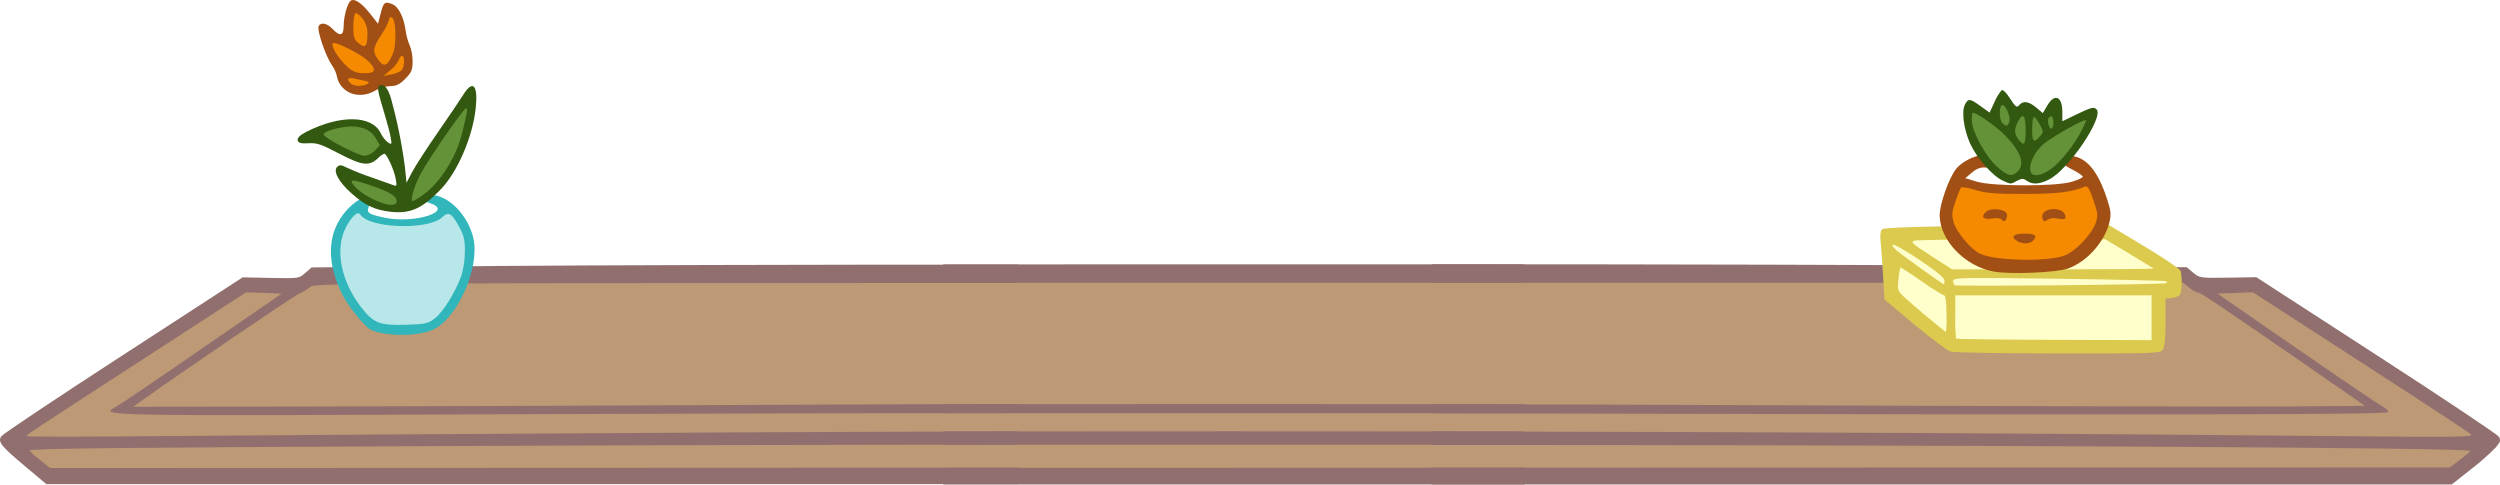
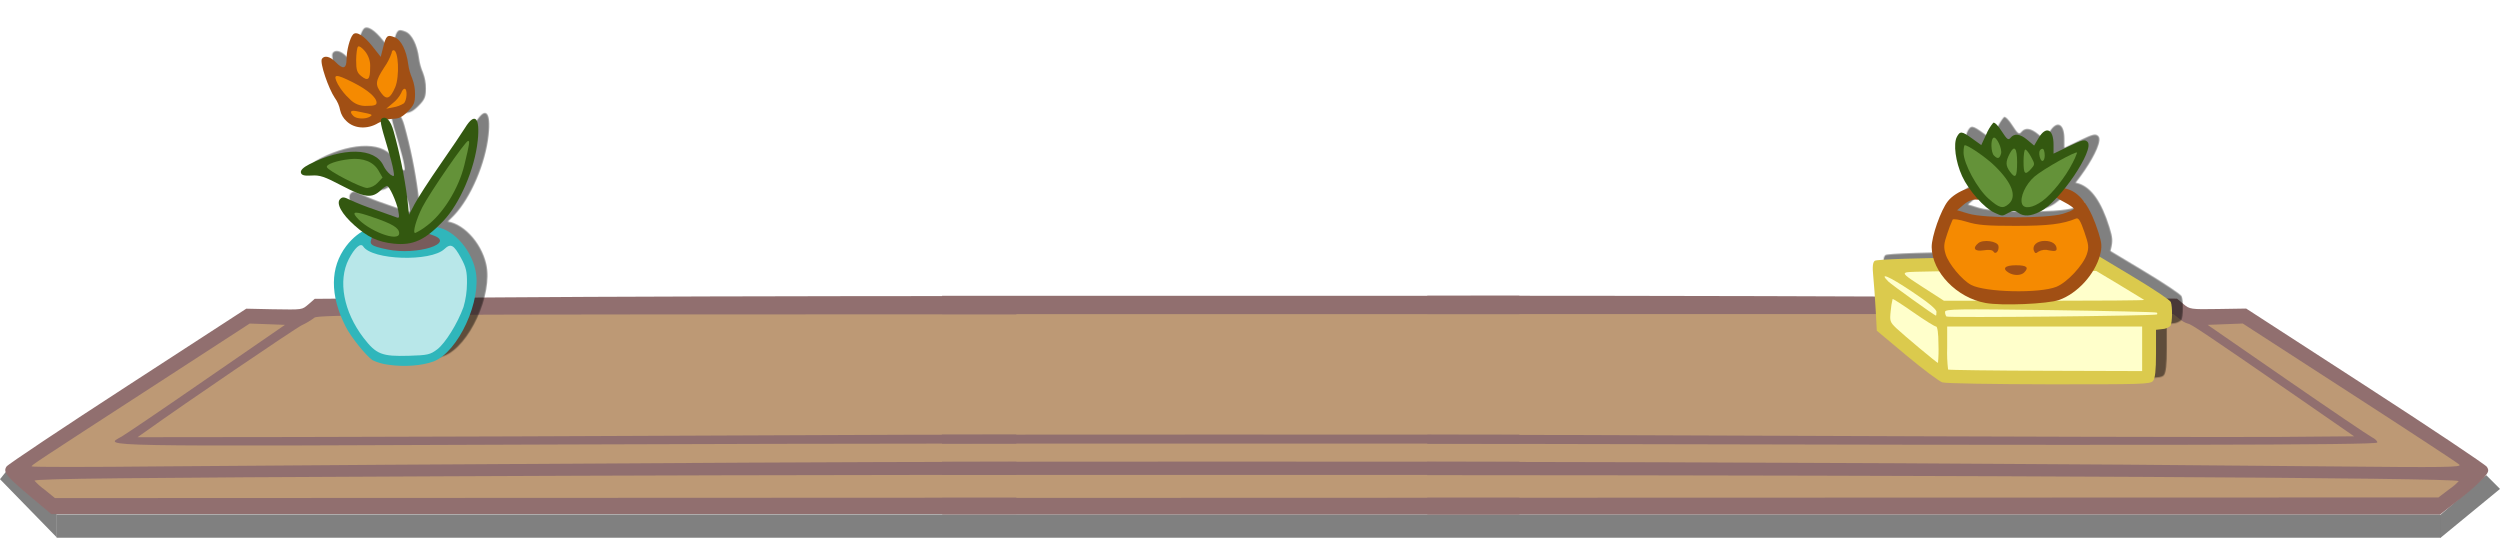
- <svg xmlns="http://www.w3.org/2000/svg" viewBox="0 0 834.41 161.69" version="1.1" id="svg92">
+ <svg xmlns="http://www.w3.org/2000/svg" viewBox="0 0 840.148 180.837" version="1.1" id="svg92" width="840.148" height="180.837">
  <defs id="defs4">
    <style id="style2">.cls-3n{fill:#dbca4d;}.cls-4n{fill:#ffffcb;}.cls-1{fill:#bd9975;}.cls-2{fill:#916f6f;}.cls-3{fill:#b8e7e9;}.cls-4{fill:#30b6bb;}.cls-5{fill:#a14f14;}.cls-6{fill:#f58a01;}.cls-7{fill:#335810;}.cls-8{fill:#649239;}</style>
+     <filter style="color-interpolation-filters:sRGB" id="filter1368">
+       <feFlood flood-opacity="0.498" flood-color="rgb(0,0,0)" result="flood" id="feFlood1358" />
+       <feComposite in="flood" in2="SourceGraphic" operator="in" result="composite1" id="feComposite1360" />
+       <feGaussianBlur in="composite1" stdDeviation="0" result="blur" id="feGaussianBlur1362" />
+       <feOffset dx="3.6" dy="-1.9" result="offset" id="feOffset1364" />
+       <feComposite in="SourceGraphic" in2="offset" operator="over" result="composite2" id="feComposite1366" />
+     </filter>
+     <filter style="color-interpolation-filters:sRGB" id="filter1404">
+       <feFlood flood-opacity="0.498" flood-color="rgb(0,0,0)" result="flood" id="feFlood1394" />
+       <feComposite in="flood" in2="SourceGraphic" operator="in" result="composite1" id="feComposite1396" />
+       <feGaussianBlur in="composite1" stdDeviation="0" result="blur" id="feGaussianBlur1398" />
+       <feOffset dx="3.6" dy="-1.9" result="offset" id="feOffset1400" />
+       <feComposite in="SourceGraphic" in2="offset" operator="over" result="composite2" id="feComposite1402" />
+     </filter>
  </defs>
-   <g id="Layer_2" data-name="Layer 2">
+   <g id="Layer_2" data-name="Layer 2" transform="translate(1.768304,11.17354)">
    <g id="_1st_Shelf" data-name="1st Shelf">
+       <g transform="translate(-0.4057593,-0.2257105)" id="g957">
+         <path id="path925-7" d="m 17.662,169.6 -19.025,-19.512 4.373,-5.458 14.651,15.828 z" style="fill:#000000;fill-opacity:0.498;stroke:none;stroke-width:1px;stroke-linecap:butt;stroke-linejoin:miter;stroke-opacity:1" />
+         <rect y="161.916" x="17.656" height="7.847" width="801.06" id="rect906" style="fill:#000000;fill-opacity:0.498;stroke:none;stroke-width:5.5;stroke-linecap:round;stroke-miterlimit:4;stroke-dasharray:none;stroke-opacity:1" />
+         <path id="path925" d="m 818.672,169.889 20.114,-16.531 -4.624,-4.624 -15.49,13.409 z" style="fill:#000000;fill-opacity:0.498;stroke:none;stroke-width:1px;stroke-linecap:butt;stroke-linejoin:miter;stroke-opacity:1" />
+       </g>
      <rect class="cls-1" x="328.879" y="91.074" width="156.848" height="68.406" id="rect6" style="fill:#bd9975" />
-       <path class="cls-1" d="M829.49,146.28,815.1,159.47l-100.4-.63v.64H477.88V90.42H714.7v.1l11.81-.1,3.94,3.08,19.19.52Z" id="path8" />
-       <path class="cls-1" d="M120.46,90.42H340.65v69.06H120.46v-.64l-103,.64L3,146.29,82.89,94l19.19-.52L106,90.43l14.44.12Z" id="path10" />
-       <path id="Left_Shelf_Outline" data-name="Left Shelf Outline" class="cls-2" d="M99.71,98.09a24.29,24.29,0,0,0,4.2-2.51c1.12-1,24-1.12,235.89-1.13V88.31c-74.85,0-142,.21-173.65.46L104,89.25,102,91c-2.42,2-1.63,1.91-12.33,1.75L81,92.56,41.18,118.41C19.25,132.64.92,144.87.43,145.6c-1.25,1.87-.12,3.28,8.18,10.23l6.87,5.76H339.8v-5.52l-323.1.14-3.52-2.86a21,21,0,0,1-3.37-3c.64-.65,30.8-1,137.66-1.46,58.75-.28,125.07-.44,192.33-.51V144c-31.83.05-62.17.15-90.16.3-42.22.23-85.51.48-121.24.71s-63.92.43-75.91.55c-24,.25-43.63.26-43.63,0,0-.46.51-.8,44-29l29.28-19,5.9.21L94,98,67.66,116.14c-14.45,10-27.29,18.68-28.53,19.39-6,3.43-12.52,3.31,148,2.67,43.13-.17,98.75-.29,152.65-.33v-3c-26.27,0-49.94.1-68.79.19-65.38.32-143.1.6-172.7.63l-53.83.06,2.84-2C59.73,124.81,97.42,99.19,99.71,98.09Z" />
-       <path id="Right_Shelf_Outline" data-name="Right Shelf Outline" class="cls-2" d="M833,149.34a81,81,0,0,1-8.28,7.29l-6.41,5.06H477.88V156.1L817.69,156l3.5-2.67a20.51,20.51,0,0,0,3.33-2.83c-1.14-1.14-163.41-1.93-346.64-2V144c104.83.14,214.56.68,304,1.57,38.42.38,43.78.3,42.84-.61-.6-.58-17.21-11.48-36.93-24.22L751.94,97.55,740.12,98l26.57,18.36c14.61,10.09,27.5,18.82,28.63,19.39s1.95,1.38,1.81,1.8c-.28.86-75.55,1-297.13.44l-22.12-.05v-3c35,0,69.5.13,99.88.26,88.5.37,172.32.57,186.25.46l25.33-.21-18.78-13c-30.95-21.36-36.15-24.84-37-24.84A7.93,7.93,0,0,1,730.69,96l-2.06-1.62H477.88V88.2c81.5,0,156.27.21,189.78.49l62.17.5L732,91c2.09,1.77,2.45,1.82,11.62,1.67l9.46-.15,40,25.9c22,14.24,40.38,26.52,40.89,27.29C834.73,146.92,834.6,147.41,833,149.34Z" />
+       <path class="cls-1" d="m 829.49,146.28 -14.39,13.19 -100.4,-0.63 v 0.64 H 477.88 V 90.42 H 714.7 v 0.1 l 11.81,-0.1 3.94,3.08 19.19,0.52 z" id="path8" style="fill:#bd9975" />
+       <path class="cls-1" d="m 120.46,90.42 h 220.19 v 69.06 H 120.46 v -0.64 l -103,0.64 L 3,146.29 82.89,94 l 19.19,-0.52 3.92,-3.05 14.44,0.12 z" id="path10" style="fill:#bd9975" />
+       <path id="Left_Shelf_Outline" data-name="Left Shelf Outline" class="cls-2" d="m 99.71,98.09 a 24.29,24.29 0 0 0 4.2,-2.51 c 1.12,-1 24,-1.12 235.89,-1.13 v -6.14 c -74.85,0 -142,0.21 -173.65,0.46 L 104,89.25 102,91 c -2.42,2 -1.63,1.91 -12.33,1.75 L 81,92.56 41.18,118.41 C 19.25,132.64 0.92,144.87 0.43,145.6 c -1.25,1.87 -0.12,3.28 8.18,10.23 l 6.87,5.76 H 339.8 v -5.52 l -323.1,0.14 -3.52,-2.86 a 21,21 0 0 1 -3.37,-3 c 0.64,-0.65 30.8,-1 137.66,-1.46 58.75,-0.28 125.07,-0.44 192.33,-0.51 V 144 c -31.83,0.05 -62.17,0.15 -90.16,0.3 -42.22,0.23 -85.51,0.48 -121.24,0.71 -35.73,0.23 -63.92,0.43 -75.91,0.55 -24,0.25 -43.63,0.26 -43.63,0 0,-0.46 0.51,-0.8 44,-29 l 29.28,-19 5.9,0.21 L 94,98 67.66,116.14 c -14.45,10 -27.29,18.68 -28.53,19.39 -6,3.43 -12.52,3.31 148,2.67 43.13,-0.17 98.75,-0.29 152.65,-0.33 v -3 c -26.27,0 -49.94,0.1 -68.79,0.19 -65.38,0.32 -143.1,0.6 -172.7,0.63 l -53.83,0.06 2.84,-2 C 59.73,124.81 97.42,99.19 99.71,98.09 Z" style="fill:#916f6f" />
+       <path id="Right_Shelf_Outline" data-name="Right Shelf Outline" class="cls-2" d="m 833,149.34 a 81,81 0 0 1 -8.28,7.29 l -6.41,5.06 H 477.88 v -5.59 l 339.81,-0.1 3.5,-2.67 a 20.51,20.51 0 0 0 3.33,-2.83 c -1.14,-1.14 -163.41,-1.93 -346.64,-2 V 144 c 104.83,0.14 214.56,0.68 304,1.57 38.42,0.38 43.78,0.3 42.84,-0.61 -0.6,-0.58 -17.21,-11.48 -36.93,-24.22 L 751.94,97.55 740.12,98 l 26.57,18.36 c 14.61,10.09 27.5,18.82 28.63,19.39 1.13,0.57 1.95,1.38 1.81,1.8 -0.28,0.86 -75.55,1 -297.13,0.44 l -22.12,-0.05 v -3 c 35,0 69.5,0.13 99.88,0.26 88.5,0.37 172.32,0.57 186.25,0.46 l 25.33,-0.21 -18.78,-13 c -30.95,-21.36 -36.15,-24.84 -37,-24.84 A 7.93,7.93 0 0 1 730.69,96 l -2.06,-1.62 H 477.88 V 88.2 c 81.5,0 156.27,0.21 189.78,0.49 l 62.17,0.5 L 732,91 c 2.09,1.77 2.45,1.82 11.62,1.67 l 9.46,-0.15 40,25.9 c 22,14.24 40.38,26.52 40.89,27.29 0.76,1.21 0.63,1.7 -0.97,3.63 z" style="fill:#916f6f" />
      <g id="Shelf_Middle" data-name="Shelf Middle">
-         <polygon class="cls-2" points="508.82 156.09 508.82 161.69 314.86 161.69 314.86 156.15 425.71 156.12 508.82 156.09" id="polygon14" />
-         <path class="cls-2" d="M508.82,144v4.43c-63.84,0-129.15,0-194,0V144C377,143.94,442.33,143.93,508.82,144Z" id="path16" />
-         <path class="cls-2" d="M508.82,134.9v3c-56.36,0-124.35,0-194,0v-3C374.65,134.85,442.17,134.85,508.82,134.9Z" id="path18" />
-         <path class="cls-2" d="M508.82,88.22v6.17h-194V88.24C378.21,88.21,444.7,88.21,508.82,88.22Z" id="path20" />
+         <polygon class="cls-2" points="508.82,161.69 314.86,161.69 314.86,156.15 425.71,156.12 508.82,156.09 " id="polygon14" style="fill:#916f6f" />
+         <path class="cls-2" d="m 508.82,144 v 4.43 c -63.84,0 -129.15,0 -194,0 V 144 c 62.18,-0.06 127.51,-0.07 194,0 z" id="path16" style="fill:#916f6f" />
+         <path class="cls-2" d="m 508.82,134.9 v 3 c -56.36,0 -124.35,0 -194,0 v -3 c 59.83,-0.05 127.35,-0.05 194,0 z" id="path18" style="fill:#916f6f" />
+         <path class="cls-2" d="m 508.82,88.22 v 6.17 h -194 v -6.15 c 63.39,-0.03 129.88,-0.03 194,-0.02 z" id="path20" style="fill:#916f6f" />
      </g>
-       <g id="Top_Flower_Pot" data-name="Top Flower Pot">
+       <g id="Top_Flower_Pot" data-name="Top Flower Pot" style="filter:url(#filter1368)">
+         <rect style="fill:#785b5b;fill-opacity:1;stroke:none;stroke-width:5.5;stroke-linecap:round;stroke-miterlimit:4;stroke-dasharray:none;stroke-opacity:1" id="rect1116" width="25.663" height="8.092" x="121.841" y="66.205" />
        <g id="Top_Shelf_Pot" data-name="Top Shelf Pot">
-           <path class="cls-3" d="M156.27,79c3.6,11.59-4.74,21.9-5.62,22.94a17.46,17.46,0,0,1-9.14,7.06c-2,.65-3.82.63-7.38.65-4.44,0-6.75,0-9.17-1-1.3-.58-3.48-1.85-6.5-6.58-3.5-5.49-8.91-14-6-23.34A20.58,20.58,0,0,1,117.92,70a47.41,47.41,0,0,0,7.7,3.2A46.22,46.22,0,0,0,133.75,75,50,50,0,0,0,151,70.36,21.34,21.34,0,0,1,156.27,79Z" id="path23" />
-           <path class="cls-4" d="M158,79.55c-1.7-7.61-8.22-14.35-14-14.46-3.79-.08-4.09,1.56-.49,2.73,8.25,2.66-5.09,6.94-15.12,4.84-5.63-1.18-6.24-1.67-5.14-4.09,2.33-5.11-4.23-2.88-8.66,2.94-5.47,7.2-5.54,16.53-.18,27.11,1.73,3.42,6.69,9.6,9,11.25a17.56,17.56,0,0,0,5.47,1.55c5.12.76,11.14.32,15-1.11C152.23,107.19,160.29,89.65,158,79.55ZM154,92c-2,5.55-6.12,12.16-8.81,14.21-2.35,1.79-3.23,2-9.51,2.18-9.13.26-11-.48-15.26-6-6.72-8.78-8.69-19.22-5-26.44,2-3.85,4-5.65,4.87-4.31,3,4.61,22.65,5.24,27.29.88,2.14-2,3.13-1.47,5.58,3,1.7,3.12,2.06,4.63,2,8.54A28.85,28.85,0,0,1,154,92Z" id="path25" />
+           <path class="cls-3" d="m 156.27,79 c 3.6,11.59 -4.74,21.9 -5.62,22.94 a 17.46,17.46 0 0 1 -9.14,7.06 c -2,0.65 -3.82,0.63 -7.38,0.65 -4.44,0 -6.75,0 -9.17,-1 -1.3,-0.58 -3.48,-1.85 -6.5,-6.58 -3.5,-5.49 -8.91,-14 -6,-23.34 a 20.58,20.58 0 0 1 5.46,-8.73 47.41,47.41 0 0 0 7.7,3.2 46.22,46.22 0 0 0 8.13,1.8 50,50 0 0 0 17.25,-4.64 21.34,21.34 0 0 1 5.27,8.64 z" id="path23" style="fill:#b8e7e9" />
+           <path class="cls-4" d="m 158,79.55 c -1.7,-7.61 -8.22,-14.35 -14,-14.46 -3.79,-0.08 -4.09,1.56 -0.49,2.73 8.25,2.66 -5.09,6.94 -15.12,4.84 -5.63,-1.18 -6.24,-1.67 -5.14,-4.09 2.33,-5.11 -4.23,-2.88 -8.66,2.94 -5.47,7.2 -5.54,16.53 -0.18,27.11 1.73,3.42 6.69,9.6 9,11.25 a 17.56,17.56 0 0 0 5.47,1.55 c 5.12,0.76 11.14,0.32 15,-1.11 8.35,-3.12 16.41,-20.66 14.12,-30.76 z M 154,92 c -2,5.55 -6.12,12.16 -8.81,14.21 -2.35,1.79 -3.23,2 -9.51,2.18 -9.13,0.26 -11,-0.48 -15.26,-6 -6.72,-8.78 -8.69,-19.22 -5,-26.44 2,-3.85 4,-5.65 4.87,-4.31 3,4.61 22.65,5.24 27.29,0.88 2.14,-2 3.13,-1.47 5.58,3 1.7,3.12 2.06,4.63 2,8.54 A 28.85,28.85 0 0 1 154,92 Z" id="path25" style="fill:#30b6bb" />
        </g>
        <g id="Flower">
-           <path class="cls-5" d="M136.76,15.19a18.36,18.36,0,0,1-1.35-4.82c-.58-4.57-2.41-8.21-4.53-9-2.5-1-2.89-.62-3.87,3.27l-.83,3.29-2.83-3.58C120.55.8,118-.79,116.89.39S114.7,5.9,114.7,8.67c0,3.3-1.2,3.62-3.7,1-1.77-1.87-3.8-2.34-4.59-1.06s2.24,10,4.31,13.07a10.25,10.25,0,0,1,1.82,4.19,7,7,0,0,0,2.11,3.64c2.6,2.6,7.06,2.88,10.69.66a11.27,11.27,0,0,1,4.93-1.43c2,0,3.16-.58,5-2.45,2.08-2.08,2.44-3,2.44-5.8A14.38,14.38,0,0,0,136.76,15.19Z" id="path28" />
-           <path class="cls-6" d="M118.55,4.49c.33-.33,1.38.37,2.34,1.56a7.82,7.82,0,0,1,1.73,5.53c0,4-.69,4.66-3,2.81-1.41-1.14-1.7-2.05-1.7-5.34C117.94,6.87,118.22,4.82,118.55,4.49Z" id="path30" />
-           <path class="cls-6" d="M122.59,28c-1.48.94-4.56.84-5.58-.18-1.43-1.42-1-2.07,1.11-1.62l3.75.78C123.26,27.31,123.41,27.52,122.59,28Z" id="path32" />
-           <path class="cls-6" d="M121.57,24.41a7.2,7.2,0,0,1-5.8-2.28,20.09,20.09,0,0,1-4-5c-1.81-3.53-.89-3.63,5.2-.55,4.81,2.43,7.81,5,7.81,6.75C124.78,24.13,124,24.41,121.57,24.41Z" id="path34" />
-           <path class="cls-6" d="M126.35,20.1c-2.1-2.84-2-4,1-8.62a19.43,19.43,0,0,0,2.5-4.86c0-.51.29-.93.64-.93,1.67,0,2.07,8.82.56,12.44C129.38,22,128.16,22.56,126.35,20.1Z" id="path36" />
-           <path class="cls-6" d="M133.9,23.59a9.77,9.77,0,0,1-3.42,1.29l-2.46.48,2.31-1.95a10.2,10.2,0,0,0,2.74-3.36c.25-.77.75-1.4,1.12-1.4C135.23,18.65,135,22.69,133.9,23.59Z" id="path38" />
-           <path class="cls-7" d="M154.54,31.75c-.89,1.45-4.65,7-8.36,12.35s-7.58,11.34-8.62,13.32L135.68,61l-.55-5.4a165.79,165.79,0,0,0-4.65-22.79c-1-3.52-2.46-5.07-3.93-4.17-.74.46-.46,1.91,1.88,9.68.9,3,1.82,6.45,2,7.74.38,2.14.31,2.26-.93,1.49a8.78,8.78,0,0,1-2.44-3.12c-2.87-6-13.51-6.2-24.87-.4-2.09,1.07-3,2-2.84,2.79s.9,1.18,3.53,1c2.82-.2,4.32.3,10.38,3.48,7.68,4,9.92,4.28,13,1.42a6.09,6.09,0,0,1,2-1.43c.8,0,3.23,5.3,3.79,8.25.47,2.54.4,2.74-.84,2.23-.75-.3-4-1.45-7.15-2.54A80.23,80.23,0,0,1,115.88,56c-2-1-2.56-1.08-3.36-.27-1.41,1.42.52,5,4.81,8.81,4.47,4,7.88,5.61,13.25,6.17,6.44.67,10.45-1.16,16.6-7.59,5.61-5.87,10.6-17.51,11.6-27.05C159.6,28.27,157.81,26.45,154.54,31.75Z" id="path40" />
-           <path class="cls-8" d="M132.38,67.23c0,3.16-10.53-.82-14.37-5.44-1.67-2-.31-2,5.43,0C130.16,64.06,132.38,65.42,132.38,67.23Z" id="path42" />
-           <path class="cls-8" d="M154.29,44.27c-1.93,8-7.3,16.6-12.79,20.55a19.34,19.34,0,0,1-3.75,2.32c-.94,0,.35-4.62,2.42-8.69,2.5-4.89,14.48-22.27,15.36-22.27C156.17,36.18,156.05,37,154.29,44.27Z" id="path44" />
-           <path class="cls-8" d="M126.79,48.5l-1.65,1.76A5.56,5.56,0,0,1,121.63,52c-2,0-13.14-5.77-13.55-7-.32-.94,3.26-2.2,7.61-2.69,4.53-.5,8,.86,9.72,3.8Z" id="path46" />
+           <path class="cls-5" d="m 136.76,15.19 a 18.36,18.36 0 0 1 -1.35,-4.82 c -0.58,-4.57 -2.41,-8.21 -4.53,-9 -2.5,-1 -2.89,-0.62 -3.87,3.27 l -0.83,3.29 -2.83,-3.58 c -2.8,-3.55 -5.35,-5.14 -6.46,-3.96 -1.11,1.18 -2.19,5.51 -2.19,8.28 0,3.3 -1.2,3.62 -3.7,1 -1.77,-1.87 -3.8,-2.34 -4.59,-1.06 -0.79,1.28 2.24,10 4.31,13.07 a 10.25,10.25 0 0 1 1.82,4.19 7,7 0 0 0 2.11,3.64 c 2.6,2.6 7.06,2.88 10.69,0.66 a 11.27,11.27 0 0 1 4.93,-1.43 c 2,0 3.16,-0.58 5,-2.45 2.08,-2.08 2.44,-3 2.44,-5.8 a 14.38,14.38 0 0 0 -0.95,-5.3 z" id="path28" style="fill:#a14f14" />
+           <path class="cls-6" d="m 118.55,4.49 c 0.33,-0.33 1.38,0.37 2.34,1.56 a 7.82,7.82 0 0 1 1.73,5.53 c 0,4 -0.69,4.66 -3,2.81 -1.41,-1.14 -1.7,-2.05 -1.7,-5.34 0.02,-2.18 0.3,-4.23 0.63,-4.56 z" id="path30" style="fill:#f58a01" />
+           <path class="cls-6" d="m 122.59,28 c -1.48,0.94 -4.56,0.84 -5.58,-0.18 -1.43,-1.42 -1,-2.07 1.11,-1.62 l 3.75,0.78 c 1.39,0.33 1.54,0.54 0.72,1.02 z" id="path32" style="fill:#f58a01" />
+           <path class="cls-6" d="m 121.57,24.41 a 7.2,7.2 0 0 1 -5.8,-2.28 20.09,20.09 0 0 1 -4,-5 c -1.81,-3.53 -0.89,-3.63 5.2,-0.55 4.81,2.43 7.81,5 7.81,6.75 0,0.8 -0.78,1.08 -3.21,1.08 z" id="path34" style="fill:#f58a01" />
+           <path class="cls-6" d="m 126.35,20.1 c -2.1,-2.84 -2,-4 1,-8.62 a 19.43,19.43 0 0 0 2.5,-4.86 c 0,-0.51 0.29,-0.93 0.64,-0.93 1.67,0 2.07,8.82 0.56,12.44 -1.67,3.87 -2.89,4.43 -4.7,1.97 z" id="path36" style="fill:#f58a01" />
+           <path class="cls-6" d="m 133.9,23.59 a 9.77,9.77 0 0 1 -3.42,1.29 l -2.46,0.48 2.31,-1.95 a 10.2,10.2 0 0 0 2.74,-3.36 c 0.25,-0.77 0.75,-1.4 1.12,-1.4 1.04,0 0.81,4.04 -0.29,4.94 z" id="path38" style="fill:#f58a01" />
+           <path class="cls-7" d="m 154.54,31.75 c -0.89,1.45 -4.65,7 -8.36,12.35 -3.71,5.35 -7.58,11.34 -8.62,13.32 l -1.88,3.58 -0.55,-5.4 a 165.79,165.79 0 0 0 -4.65,-22.79 c -1,-3.52 -2.46,-5.07 -3.93,-4.17 -0.74,0.46 -0.46,1.91 1.88,9.68 0.9,3 1.82,6.45 2,7.74 0.38,2.14 0.31,2.26 -0.93,1.49 a 8.78,8.78 0 0 1 -2.44,-3.12 c -2.87,-6 -13.51,-6.2 -24.87,-0.4 -2.09,1.07 -3,2 -2.84,2.79 0.16,0.79 0.9,1.18 3.53,1 2.82,-0.2 4.32,0.3 10.38,3.48 7.68,4 9.92,4.28 13,1.42 a 6.09,6.09 0 0 1 2,-1.43 c 0.8,0 3.23,5.3 3.79,8.25 0.47,2.54 0.4,2.74 -0.84,2.23 -0.75,-0.3 -4,-1.45 -7.15,-2.54 A 80.23,80.23 0 0 1 115.88,56 c -2,-1 -2.56,-1.08 -3.36,-0.27 -1.41,1.42 0.52,5 4.81,8.81 4.47,4 7.88,5.61 13.25,6.17 6.44,0.67 10.45,-1.16 16.6,-7.59 5.61,-5.87 10.6,-17.51 11.6,-27.05 0.82,-7.8 -0.97,-9.62 -4.24,-4.32 z" id="path40" style="fill:#335810" />
+           <path class="cls-8" d="m 132.38,67.23 c 0,3.16 -10.53,-0.82 -14.37,-5.44 -1.67,-2 -0.31,-2 5.43,0 6.72,2.27 8.94,3.63 8.94,5.44 z" id="path42" style="fill:#649239" />
+           <path class="cls-8" d="m 154.29,44.27 c -1.93,8 -7.3,16.6 -12.79,20.55 a 19.34,19.34 0 0 1 -3.75,2.32 c -0.94,0 0.35,-4.62 2.42,-8.69 2.5,-4.89 14.48,-22.27 15.36,-22.27 0.64,0 0.52,0.82 -1.24,8.09 z" id="path44" style="fill:#649239" />
+           <path class="cls-8" d="m 126.79,48.5 -1.65,1.76 A 5.56,5.56 0 0 1 121.63,52 c -2,0 -13.14,-5.77 -13.55,-7 -0.32,-0.94 3.26,-2.2 7.61,-2.69 4.53,-0.5 8,0.86 9.72,3.8 z" id="path46" style="fill:#649239" />
        </g>
      </g>
-       <g id="Middle_Box" data-name="Middle Box" transform="translate(0,30.08061)">
-         <path class="cls-3n" d="m 727.75,60.24 c -0.24,-0.63 -5.86,-4.4 -12.49,-8.37 l -12,-7.21 -37,0.48 c -24.15,0.32 -37.35,0.75 -38,1.25 -0.65,0.5 -0.84,1.92 -0.51,5.12 0.24,2.4 0.62,7.52 0.82,11.37 l 0.38,7 10,8.36 c 5.52,4.6 10.92,8.63 12,9 1.08,0.37 17.25,0.62 35.91,0.66 30.81,0 34,0 34.92,-1.14 0.7,-0.85 1,-3.47 1,-9.18 v -8 l 2.15,-0.25 a 4.35,4.35 0 0 0 2.69,-1.08 c 0.67,-1.03 0.74,-6.42 0.13,-8.01 z" id="path50" style="fill:#dbca4d" />
-         <path class="cls-4n" d="m 640.65,56.66 c 5.62,3.75 8.35,6 8.35,6.89 0,0.73 -0.09,1.3 -0.18,1.27 -0.74,-0.22 -14.88,-10.38 -16,-11.47 -3.29,-3.28 0.07,-1.86 7.83,3.31 z" id="path52" style="fill:#ffffcb" />
-         <path class="cls-4n" d="m 649.51,80.72 c -0.35,0 -11.55,-9.36 -14,-11.68 -2.15,-2.06 -2.27,-2.43 -1.88,-5.88 a 24.51,24.51 0 0 1 0.63,-3.93 c 0.11,-0.14 3.27,1.89 7,4.5 3.73,2.61 7.17,4.75 7.61,4.75 0.44,0 0.8,2.12 0.8,6.12 a 46.2,46.2 0 0 1 -0.16,6.12 z" id="path54" style="fill:#ffffcb" />
-         <path class="cls-4n" d="m 644.42,55.25 c -6.24,-4 -6.9,-4.62 -5.4,-5 0.93,-0.25 15.63,-0.46 32.66,-0.46 h 31 l 7.92,4.75 c 4.35,2.61 8.05,4.88 8.22,5 0,0.16 -15,0.28 -33.48,0.28 h -33.82 z" id="path56" style="fill:#ffffcb" />
-         <path class="cls-4n" d="m 718.12,83.45 -32.46,-0.1 C 667.81,83.29 653.07,83.1 652.9,82.94 a 48.7,48.7 0 0 1 -0.3,-7.38 v -7.08 h 65.52 z" id="path58" style="fill:#ffffcb" />
-         <path class="cls-4n" d="m 723.1,64.42 c -0.57,0.48 -70.27,1.17 -70.75,0.69 a 2.57,2.57 0 0 1 -0.47,-1.55 c 0,-1 4.23,-1 35.4,-0.6 19.47,0.27 35.56,0.64 35.76,0.84 a 0.43,0.43 0 0 1 0.06,0.62 z" id="path60" style="fill:#ffffcb" />
-       </g>
-       <g id="Middle_Plant_Pot" data-name="Middle Plant Pot" transform="translate(0,30.08061)">
-         <g id="Middle_Shelf_Pot" data-name="Middle Shelf Pot">
-           <path class="cls-5" d="m 703.48,37 c -2.67,-8.53 -6,-13.24 -10.22,-14.64 -1.72,-0.57 -2.78,-0.56 -3.88,0 -2.12,1.13 -1.51,2.21 2.4,4.22 1.85,0.95 3.36,2 3.36,2.33 0,0.33 -1.67,1.09 -3.73,1.7 -5.33,1.58 -26.18,1.55 -31.58,-0.05 l -3.89,-1.16 2,-1.72 c 1.76,-1.52 3.25,-2.06 4.94,-1.82 0.73,0.1 1.47,-2.65 1,-3.5 -1.25,-2 -8.34,0.53 -11.05,4 -2.37,3 -5.5,11.89 -5.44,15.47 0.12,8.36 8.45,17 18.09,18.73 5.39,1 20.9,0.33 24.71,-1 6.22,-2.22 12,-8.6 13.77,-15.07 0.7,-2.83 0.64,-3.89 -0.48,-7.49 z" id="path63" style="fill:#a14f14" />
-           <path class="cls-6" d="m 699.52,44.21 c -1.22,3.68 -6.65,9.49 -10.23,10.92 -5.68,2.27 -23.77,1.88 -28.6,-0.62 -3.05,-1.58 -7.64,-7.09 -8.62,-10.35 -0.71,-2.39 -0.63,-3.43 0.56,-6.89 a 46.08,46.08 0 0 1 1.8,-4.71 c 0.21,-0.35 2.36,0 4.78,0.73 3.57,1.11 6.61,1.36 16.38,1.36 11,0 15.8,-0.59 20.3,-2.45 0.84,-0.35 1.49,0.67 2.8,4.46 1.49,4.34 1.59,5.24 0.83,7.55 z" id="path65" style="fill:#f58a01" />
-           <path class="cls-5" d="m 678.44,50.35 c -1.05,1 -3.36,1.09 -5.08,0.09 -2.44,-1.43 -1.42,-2.55 2.34,-2.55 3.76,0 4.45,0.75 2.74,2.46 z" id="path67" style="fill:#a14f14" />
-           <path class="cls-5" d="m 668.14,43.28 c -0.35,-0.56 -1.5,-0.7 -3.33,-0.41 -3,0.47 -3.83,-0.69 -1.76,-2.41 1.62,-1.35 6.47,-0.68 6.78,0.93 0.31,1.61 -0.95,3.1 -1.69,1.89 z" id="path69" style="fill:#a14f14" />
-           <path class="cls-5" d="m 689.38,42.39 c 0,0.72 -0.65,0.85 -2.52,0.5 a 4.59,4.59 0 0 0 -3.59,0.41 c -0.86,0.71 -1.16,0.65 -1.52,-0.29 -0.67,-1.75 1,-3.31 3.62,-3.31 2.41,0 4.01,1.07 4.01,2.69 z" id="path71" style="fill:#a14f14" />
+       <g id="g1392" style="filter:url(#filter1404)">
+         <g transform="translate(0,30.08061)" data-name="Middle Box" id="Middle_Box">
+           <path style="fill:#dbca4d" id="path50" d="m 727.75,60.24 c -0.24,-0.63 -5.86,-4.4 -12.49,-8.37 l -12,-7.21 -37,0.48 c -24.15,0.32 -37.35,0.75 -38,1.25 -0.65,0.5 -0.84,1.92 -0.51,5.12 0.24,2.4 0.62,7.52 0.82,11.37 l 0.38,7 10,8.36 c 5.52,4.6 10.92,8.63 12,9 1.08,0.37 17.25,0.62 35.91,0.66 30.81,0 34,0 34.92,-1.14 0.7,-0.85 1,-3.47 1,-9.18 v -8 l 2.15,-0.25 a 4.35,4.35 0 0 0 2.69,-1.08 c 0.67,-1.03 0.74,-6.42 0.13,-8.01 z" class="cls-3n" />
+           <path style="fill:#ffffcb" id="path52" d="m 640.65,56.66 c 5.62,3.75 8.35,6 8.35,6.89 0,0.73 -0.09,1.3 -0.18,1.27 -0.74,-0.22 -14.88,-10.38 -16,-11.47 -3.29,-3.28 0.07,-1.86 7.83,3.31 z" class="cls-4n" />
+           <path style="fill:#ffffcb" id="path54" d="m 649.51,80.72 c -0.35,0 -11.55,-9.36 -14,-11.68 -2.15,-2.06 -2.27,-2.43 -1.88,-5.88 a 24.51,24.51 0 0 1 0.63,-3.93 c 0.11,-0.14 3.27,1.89 7,4.5 3.73,2.61 7.17,4.75 7.61,4.75 0.44,0 0.8,2.12 0.8,6.12 a 46.2,46.2 0 0 1 -0.16,6.12 z" class="cls-4n" />
+           <path style="fill:#ffffcb" id="path56" d="m 644.42,55.25 c -6.24,-4 -6.9,-4.62 -5.4,-5 0.93,-0.25 15.63,-0.46 32.66,-0.46 h 31 l 7.92,4.75 c 4.35,2.61 8.05,4.88 8.22,5 0,0.16 -15,0.28 -33.48,0.28 h -33.82 z" class="cls-4n" />
+           <path style="fill:#ffffcb" id="path58" d="m 718.12,83.45 -32.46,-0.1 C 667.81,83.29 653.07,83.1 652.9,82.94 a 48.7,48.7 0 0 1 -0.3,-7.38 v -7.08 h 65.52 z" class="cls-4n" />
+           <path style="fill:#ffffcb" id="path60" d="m 723.1,64.42 c -0.57,0.48 -70.27,1.17 -70.75,0.69 a 2.57,2.57 0 0 1 -0.47,-1.55 c 0,-1 4.23,-1 35.4,-0.6 19.47,0.27 35.56,0.64 35.76,0.84 a 0.43,0.43 0 0 1 0.06,0.62 z" class="cls-4n" />
        </g>
-         <g id="Plant">
-           <path class="cls-7" d="m 699.76,6.42 c -0.9,-0.89 -1.73,-0.69 -6.23,1.47 l -5.19,2.49 V 7.31 c 0,-5.22 -2.54,-6.36 -5,-2.22 l -1.52,2.58 -2.21,-1.86 c -2.5,-2.1 -4.38,-2.36 -5.7,-0.78 -0.76,0.93 -1.19,0.61 -3,-2.19 C 669.76,1 668.55,-0.24 668.09,0 a 15,15 0 0 0 -2.41,4 l -1.62,3.5 -3,-2.15 c -3.54,-2.57 -4.12,-2.64 -5.2,-0.61 -1.25,2.33 -0.45,8.38 1.76,13.21 2.21,4.83 7.5,10.77 10.9,12.29 2.69,1.22 2.51,1.21 4.74,0 1.56,-0.81 2.07,-0.81 3.2,0 1.84,1.34 4.23,1.22 7.4,-0.4 6.48,-3.2 18.43,-20.84 15.9,-23.42 z" id="path74" style="fill:#335810" />
-           <path class="cls-8" d="m 668.14,5.05 c 1,-0.62 3.07,3.77 2.54,5.42 -0.53,1.65 -1.14,1.76 -2.36,0.54 -1.03,-1.01 -1.16,-5.35 -0.18,-5.96 z" id="path76" style="fill:#649239" />
-           <path class="cls-8" d="m 673.34,27.24 c -2,1.79 -3.2,1.48 -6.83,-1.72 -3.83,-3.38 -8.41,-11.84 -8.41,-15.54 0,-1.34 0.18,-2.43 0.41,-2.43 1.17,0 7.21,4.14 10,6.88 5.88,5.69 7.61,10.29 4.83,12.81 z" id="path78" style="fill:#649239" />
-           <path class="cls-8" d="m 673.76,16.52 c -1.55,-2.07 -1.59,-3.38 -0.15,-6.15 1.57,-3 2.49,-2 2.49,2.94 0,4.94 -0.56,5.6 -2.34,3.21 z" id="path80" style="fill:#649239" />
-           <path class="cls-8" d="m 678.86,9 c 0.34,0 1.21,1.12 1.95,2.49 1.3,2.42 1.3,2.52 0,4 -2.06,2.28 -2.55,1.8 -2.55,-2.49 0,-2.23 0.27,-4 0.6,-4 z" id="path82" style="fill:#649239" />
-           <path class="cls-8" d="m 694.73,13.52 c -2.36,4.7 -6.91,10.43 -10.15,12.78 -3.24,2.35 -6.13,2.76 -6.81,1 -0.84,-2.21 1.18,-6.65 4.19,-9.23 3.01,-2.58 14.3,-8.86 14.3,-8 a 22.48,22.48 0 0 1 -1.53,3.45 z" id="path84" style="fill:#649239" />
-           <path class="cls-8" d="m 683.7,11.45 c -0.32,-1.29 -0.17,-2.16 0.45,-2.55 0.62,-0.39 1,-0.05 1.18,1.28 0.34,2.67 -1.01,3.72 -1.63,1.27 z" id="path86" style="fill:#649239" />
+         <g transform="translate(0,30.08061)" data-name="Middle Plant Pot" id="Middle_Plant_Pot">
+           <g data-name="Middle Shelf Pot" id="Middle_Shelf_Pot">
+             <path style="fill:#a14f14" id="path63" d="m 703.48,37 c -2.67,-8.53 -6,-13.24 -10.22,-14.64 -1.72,-0.57 -2.78,-0.56 -3.88,0 -2.12,1.13 -1.51,2.21 2.4,4.22 1.85,0.95 3.36,2 3.36,2.33 0,0.33 -1.67,1.09 -3.73,1.7 -5.33,1.58 -26.18,1.55 -31.58,-0.05 l -3.89,-1.16 2,-1.72 c 1.76,-1.52 3.25,-2.06 4.94,-1.82 0.73,0.1 1.47,-2.65 1,-3.5 -1.25,-2 -8.34,0.53 -11.05,4 -2.37,3 -5.5,11.89 -5.44,15.47 0.12,8.36 8.45,17 18.09,18.73 5.39,1 20.9,0.33 24.71,-1 6.22,-2.22 12,-8.6 13.77,-15.07 0.7,-2.83 0.64,-3.89 -0.48,-7.49 z" class="cls-5" />
+             <path style="fill:#f58a01" id="path65" d="m 699.52,44.21 c -1.22,3.68 -6.65,9.49 -10.23,10.92 -5.68,2.27 -23.77,1.88 -28.6,-0.62 -3.05,-1.58 -7.64,-7.09 -8.62,-10.35 -0.71,-2.39 -0.63,-3.43 0.56,-6.89 a 46.08,46.08 0 0 1 1.8,-4.71 c 0.21,-0.35 2.36,0 4.78,0.73 3.57,1.11 6.61,1.36 16.38,1.36 11,0 15.8,-0.59 20.3,-2.45 0.84,-0.35 1.49,0.67 2.8,4.46 1.49,4.34 1.59,5.24 0.83,7.55 z" class="cls-6" />
+             <path style="fill:#a14f14" id="path67" d="m 678.44,50.35 c -1.05,1 -3.36,1.09 -5.08,0.09 -2.44,-1.43 -1.42,-2.55 2.34,-2.55 3.76,0 4.45,0.75 2.74,2.46 z" class="cls-5" />
+             <path style="fill:#a14f14" id="path69" d="m 668.14,43.28 c -0.35,-0.56 -1.5,-0.7 -3.33,-0.41 -3,0.47 -3.83,-0.69 -1.76,-2.41 1.62,-1.35 6.47,-0.68 6.78,0.93 0.31,1.61 -0.95,3.1 -1.69,1.89 z" class="cls-5" />
+             <path style="fill:#a14f14" id="path71" d="m 689.38,42.39 c 0,0.72 -0.65,0.85 -2.52,0.5 a 4.59,4.59 0 0 0 -3.59,0.41 c -0.86,0.71 -1.16,0.65 -1.52,-0.29 -0.67,-1.75 1,-3.31 3.62,-3.31 2.41,0 4.01,1.07 4.01,2.69 z" class="cls-5" />
+           </g>
+           <g id="Plant">
+             <path style="fill:#335810" id="path74" d="m 699.76,6.42 c -0.9,-0.89 -1.73,-0.69 -6.23,1.47 l -5.19,2.49 V 7.31 c 0,-5.22 -2.54,-6.36 -5,-2.22 l -1.52,2.58 -2.21,-1.86 c -2.5,-2.1 -4.38,-2.36 -5.7,-0.78 -0.76,0.93 -1.19,0.61 -3,-2.19 C 669.76,1 668.55,-0.24 668.09,0 a 15,15 0 0 0 -2.41,4 l -1.62,3.5 -3,-2.15 c -3.54,-2.57 -4.12,-2.64 -5.2,-0.61 -1.25,2.33 -0.45,8.38 1.76,13.21 2.21,4.83 7.5,10.77 10.9,12.29 2.69,1.22 2.51,1.21 4.74,0 1.56,-0.81 2.07,-0.81 3.2,0 1.84,1.34 4.23,1.22 7.4,-0.4 6.48,-3.2 18.43,-20.84 15.9,-23.42 z" class="cls-7" />
+             <path style="fill:#649239" id="path76" d="m 668.14,5.05 c 1,-0.62 3.07,3.77 2.54,5.42 -0.53,1.65 -1.14,1.76 -2.36,0.54 -1.03,-1.01 -1.16,-5.35 -0.18,-5.96 z" class="cls-8" />
+             <path style="fill:#649239" id="path78" d="m 673.34,27.24 c -2,1.79 -3.2,1.48 -6.83,-1.72 -3.83,-3.38 -8.41,-11.84 -8.41,-15.54 0,-1.34 0.18,-2.43 0.41,-2.43 1.17,0 7.21,4.14 10,6.88 5.88,5.69 7.61,10.29 4.83,12.81 z" class="cls-8" />
+             <path style="fill:#649239" id="path80" d="m 673.76,16.52 c -1.55,-2.07 -1.59,-3.38 -0.15,-6.15 1.57,-3 2.49,-2 2.49,2.94 0,4.94 -0.56,5.6 -2.34,3.21 z" class="cls-8" />
+             <path style="fill:#649239" id="path82" d="m 678.86,9 c 0.34,0 1.21,1.12 1.95,2.49 1.3,2.42 1.3,2.52 0,4 -2.06,2.28 -2.55,1.8 -2.55,-2.49 0,-2.23 0.27,-4 0.6,-4 z" class="cls-8" />
+             <path style="fill:#649239" id="path84" d="m 694.73,13.52 c -2.36,4.7 -6.91,10.43 -10.15,12.78 -3.24,2.35 -6.13,2.76 -6.81,1 -0.84,-2.21 1.18,-6.65 4.19,-9.23 3.01,-2.58 14.3,-8.86 14.3,-8 a 22.48,22.48 0 0 1 -1.53,3.45 z" class="cls-8" />
+             <path style="fill:#649239" id="path86" d="m 683.7,11.45 c -0.32,-1.29 -0.17,-2.16 0.45,-2.55 0.62,-0.39 1,-0.05 1.18,1.28 0.34,2.67 -1.01,3.72 -1.63,1.27 z" class="cls-8" />
+           </g>
        </g>
      </g>
    </g>
  </g>
</svg>
